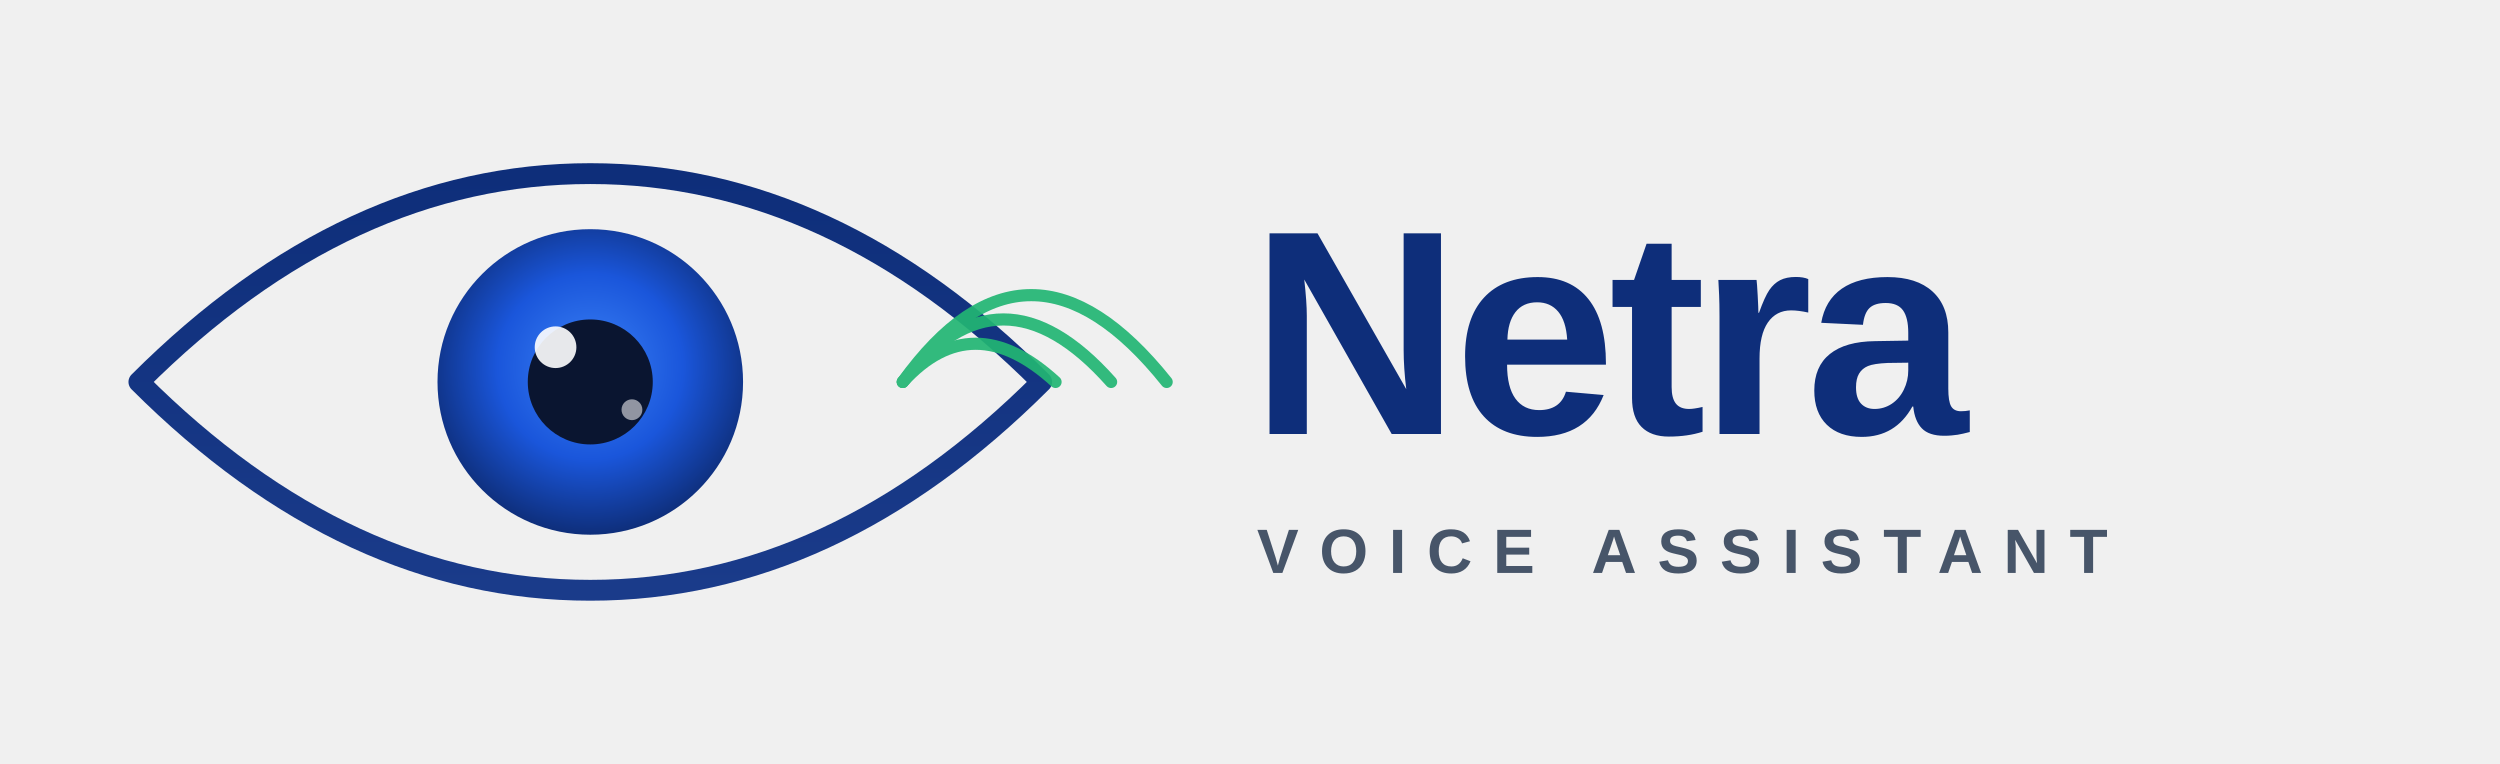
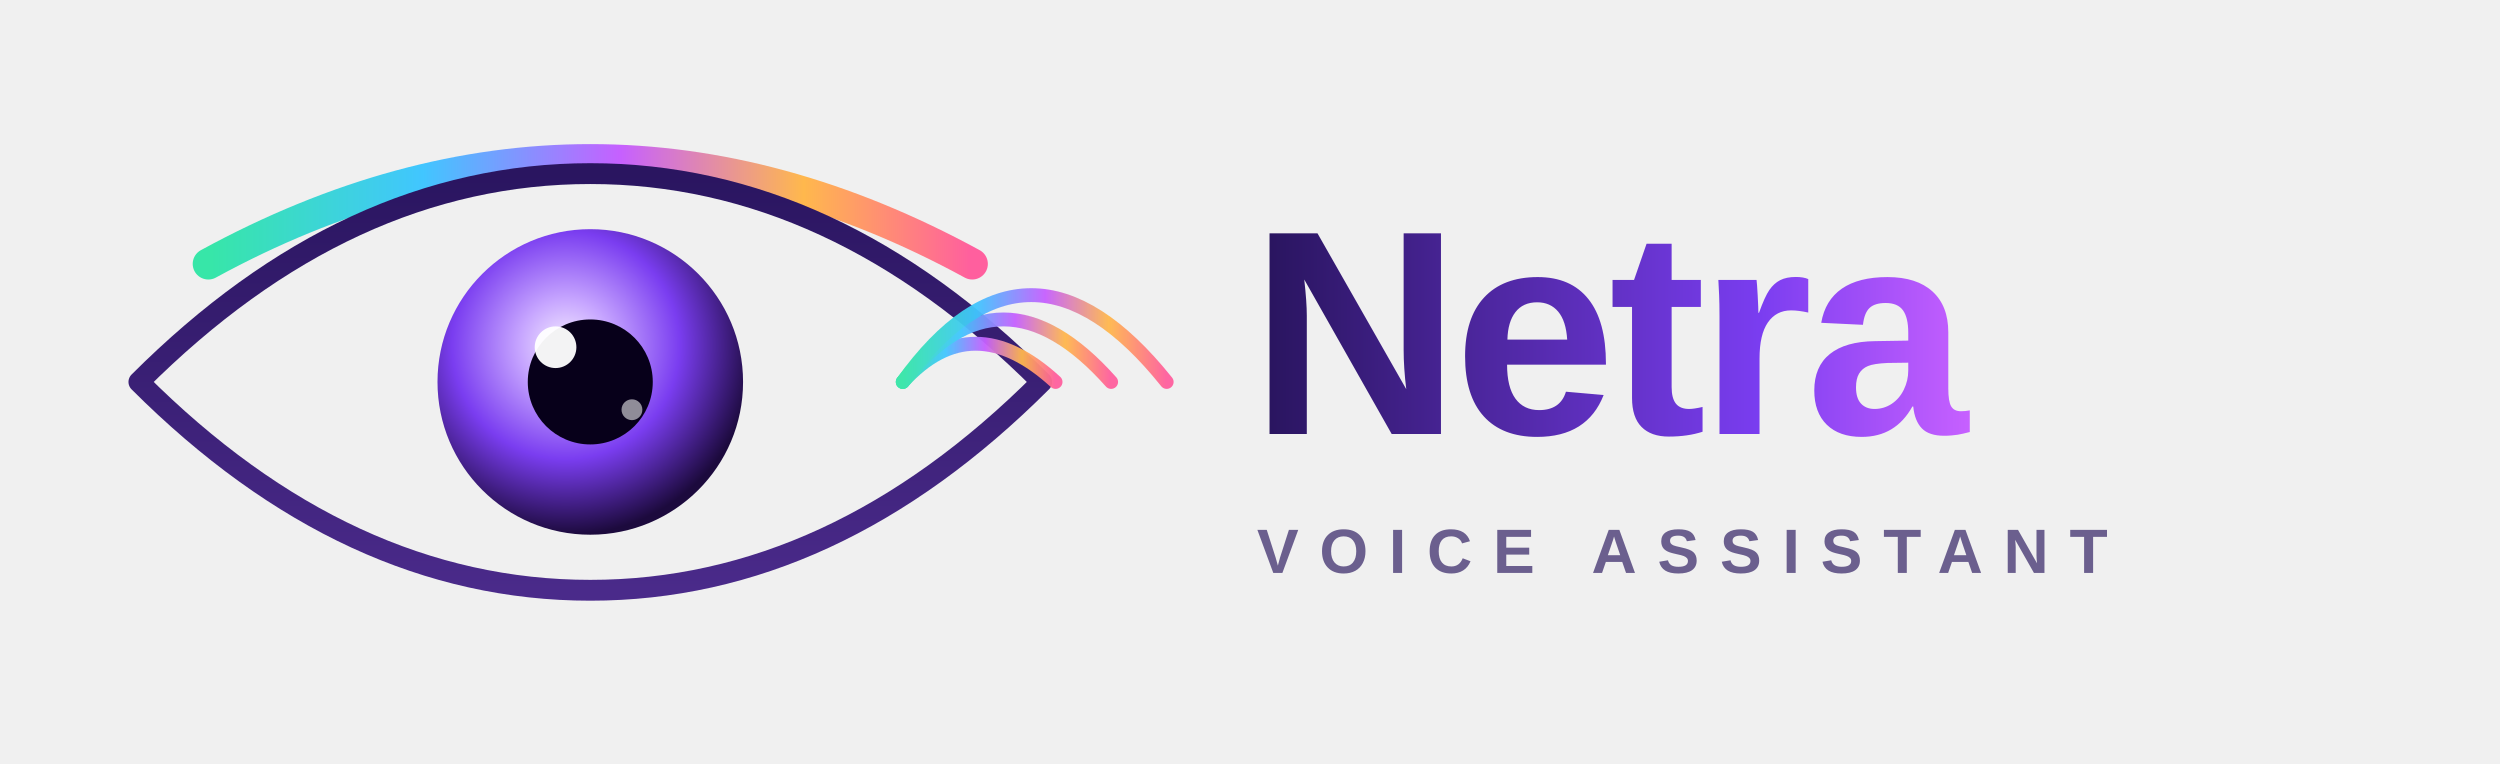
<svg xmlns="http://www.w3.org/2000/svg" viewBox="0 0 720 220" width="720" height="220" role="img" aria-label="Netra Voice Assistant">
  <defs>
-     <radialGradient id="iris" cx="50%" cy="45%" r="55%">
-       <stop offset="0%" stop-color="#3b82f6" />
-       <stop offset="55%" stop-color="#1a56db" />
-       <stop offset="100%" stop-color="#0e2e7a" />
+     <radialGradient id="iris" cx="42%" cy="38%" r="62%">
+       <stop offset="0%" stop-color="#f4ecff" />
+       <stop offset="24%" stop-color="#c7a6ff" />
+       <stop offset="60%" stop-color="#7a3df0" />
+       <stop offset="100%" stop-color="#1c0a3d" />
    </radialGradient>
    <linearGradient id="lid" x1="0" y1="0" x2="0" y2="1">
-       <stop offset="0%" stop-color="#0e2e7a" />
-       <stop offset="100%" stop-color="#1a3b8a" />
+       <stop offset="0%" stop-color="#2a1560" />
+       <stop offset="100%" stop-color="#4a2a8a" />
+     </linearGradient>
+     <linearGradient id="prism" x1="0" y1="0" x2="1" y2="0">
+       <stop offset="0%" stop-color="#37e6a8" />
+       <stop offset="28%" stop-color="#41c6ff" />
+       <stop offset="54%" stop-color="#c660ff" />
+       <stop offset="78%" stop-color="#ffb84d" />
+       <stop offset="100%" stop-color="#ff5f9e" />
+     </linearGradient>
+     <linearGradient id="word" x1="0" y1="0" x2="1" y2="0">
+       <stop offset="0%" stop-color="#2a1560" />
+       <stop offset="70%" stop-color="#7a3df0" />
+       <stop offset="100%" stop-color="#c660ff" />
    </linearGradient>
  </defs>
  <g transform="translate(40, 50)">
+     <path d="M 20 26 Q 130 -34 240 26" fill="none" stroke="url(#prism)" stroke-width="9" stroke-linecap="round" />
    <path d="M 0,60 Q 60,0 130,0 Q 200,0 260,60 Q 200,120 130,120 Q 60,120 0,60 Z" fill="none" stroke="url(#lid)" stroke-width="6" stroke-linejoin="round" />
    <circle cx="130" cy="60" r="44" fill="url(#iris)" />
-     <circle cx="130" cy="60" r="18" fill="#0a1530" />
-     <circle cx="120" cy="50" r="6" fill="#ffffff" opacity="0.9" />
+     <circle cx="130" cy="60" r="18" fill="#07001a" />
+     <circle cx="120" cy="50" r="6" fill="#ffffff" opacity="0.95" />
    <circle cx="142" cy="68" r="3" fill="#ffffff" opacity="0.55" />
-     <g stroke="#22b573" stroke-width="3.5" stroke-linecap="round" fill="none" opacity="0.92">
+     <g stroke="url(#prism)" stroke-width="4" stroke-linecap="round" fill="none" opacity="0.95">
      <path d="M 220 60 Q 240 38 264  60" />
      <path d="M 220 60 Q 248 24 280  60" />
      <path d="M 220 60 Q 256 10 296  60" />
    </g>
  </g>
  <g transform="translate(360, 0)" font-family="'Segoe UI', 'Helvetica Neue', Arial, sans-serif">
-     <text x="0" y="125" font-size="84" font-weight="800" letter-spacing="-2" fill="#0e2e7a">Netra</text>
-     <text x="2" y="165" font-size="18" font-weight="600" letter-spacing="6" fill="#475569">VOICE ASSISTANT</text>
+     <text x="0" y="125" font-size="84" font-weight="800" letter-spacing="-2" fill="url(#word)">Netra</text>
+     <text x="2" y="165" font-size="18" font-weight="600" letter-spacing="6" fill="#6b5f8e">VOICE ASSISTANT</text>
  </g>
</svg>
